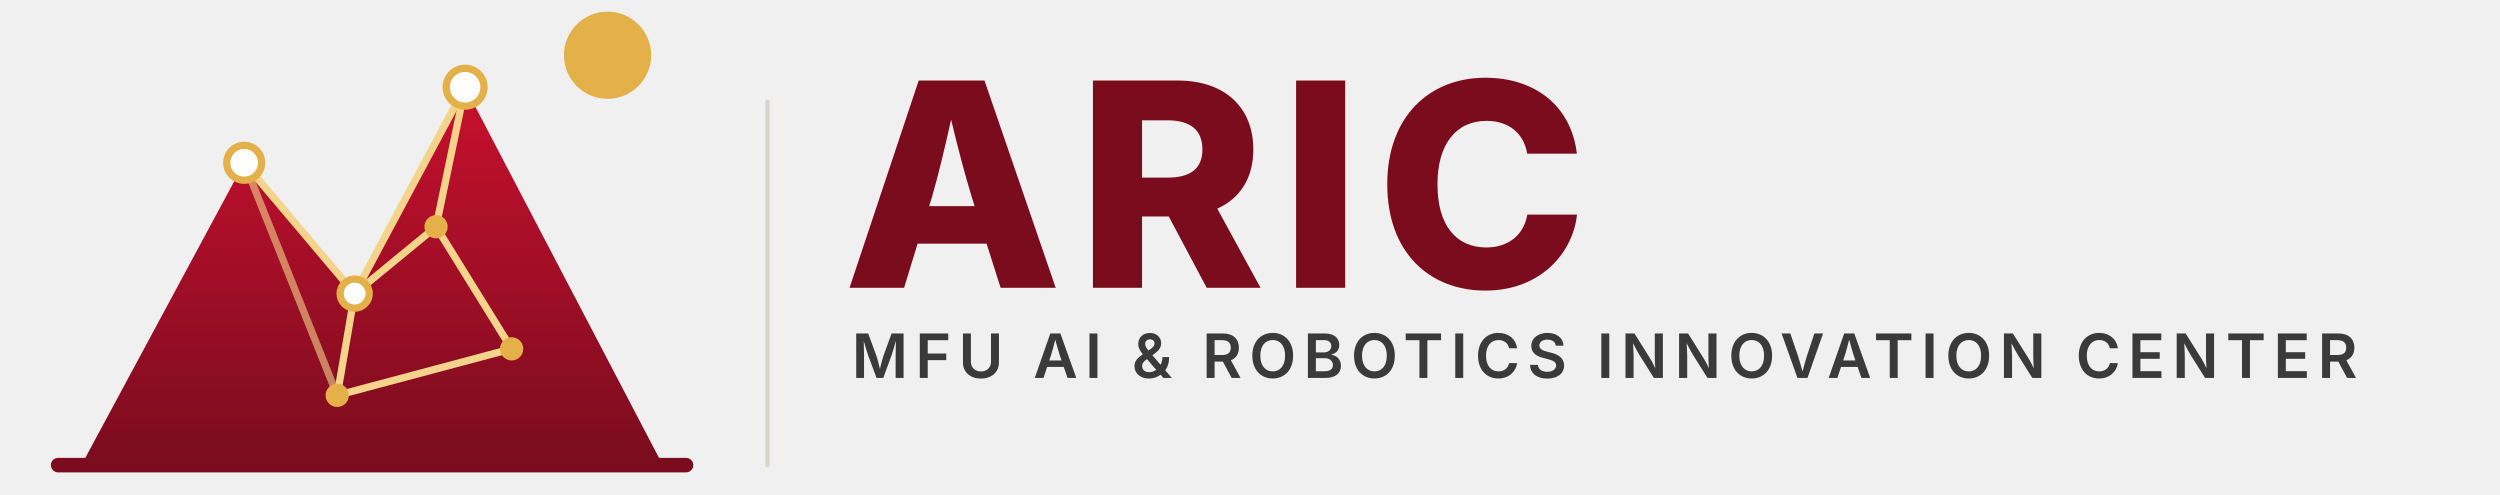
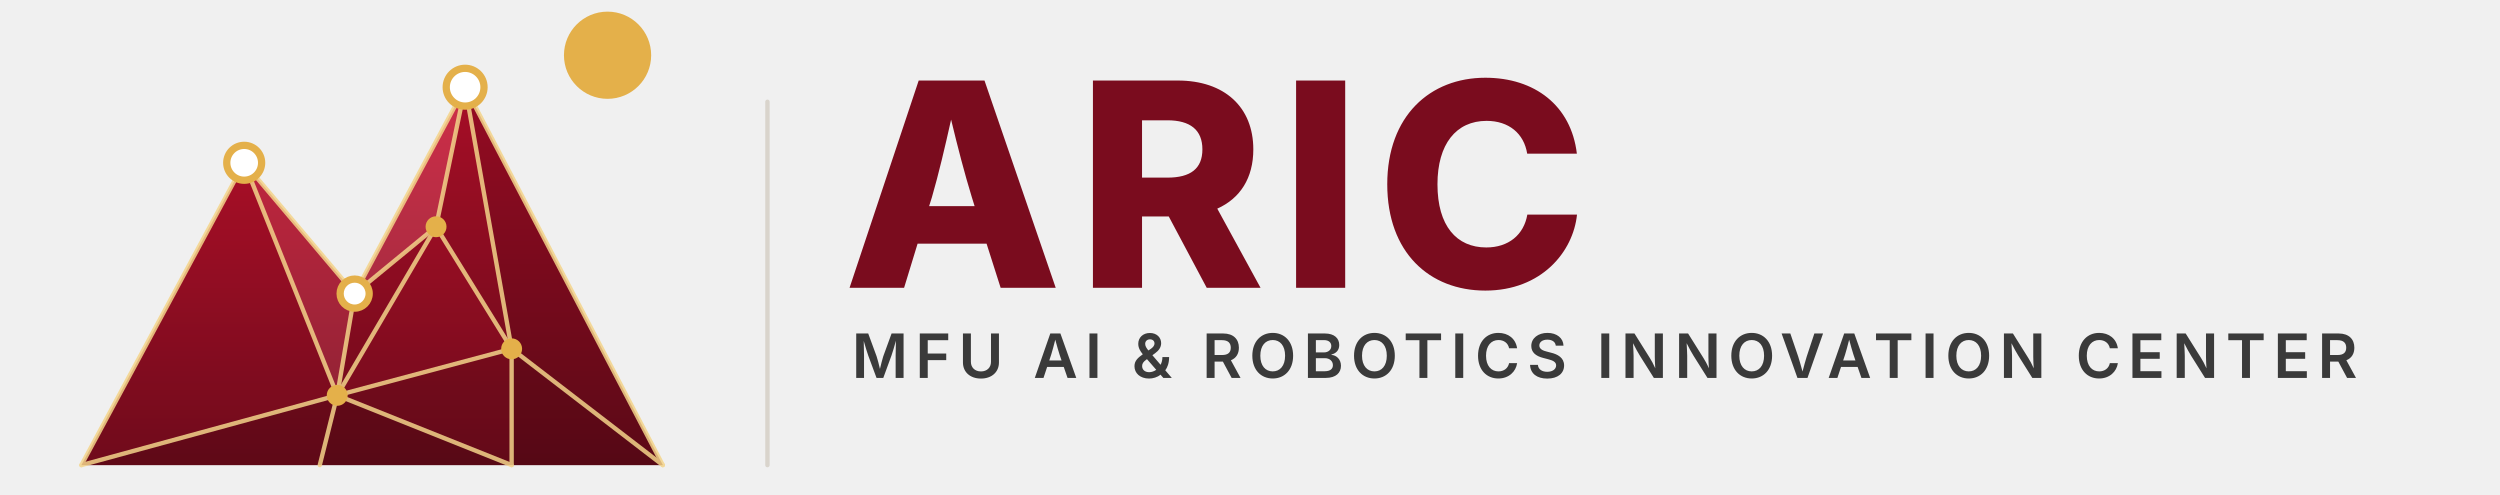
<svg xmlns="http://www.w3.org/2000/svg" viewBox="0 80 1720 340" width="1720" height="340" role="img" aria-label="MFU-ARIC logo">
  <defs>
    <linearGradient id="range" x1="0" y1="0" x2="0" y2="1">
      <stop offset="0" stop-color="#C8102E" />
      <stop offset="1" stop-color="#7A0C1E" />
    </linearGradient>
  </defs>
  <g>
    <circle cx="418" cy="118" r="30" fill="#E4B04A" />
    <path d="M56 400 L168 192 L244 282 L320 140 L456 400 Z" fill="url(#range)" />
-     <g stroke="#F3D48A" stroke-width="5" stroke-linecap="round" fill="none">
-       <path d="M168 192 L244 282 L320 140" />
-       <path d="M320 140 L300 236 L244 282" />
+     <g>
+       <path d="M56 400 L168 192 L232 352 Z" fill="#000000" fill-opacity="0.09" />
+       <path d="M56 400 L232 352 L220 400 Z" fill="#000000" fill-opacity="0.225" />
+       <path d="M168 192 L244 282 L232 352 Z" fill="#FFFFFF" fill-opacity="0.09" />
+       <path d="M244 282 L300 236 L232 352 Z" fill="#000000" fill-opacity="0.135" />
+       <path d="M244 282 L320 140 L300 236 Z" fill="#FFFFFF" fill-opacity="0.125" />
+       <path d="M320 140 L352 320 L300 236 Z" fill="#000000" fill-opacity="0.165" />
+       <path d="M320 140 L456 400 L352 320 Z" fill="#000000" fill-opacity="0.255" />
+       <path d="M300 236 L352 320 L232 352 Z" fill="#000000" fill-opacity="0.105" />
+       <path d="M232 352 L352 320 L352 400 Z" fill="#000000" fill-opacity="0.195" />
+       <path d="M232 352 L352 400 L220 400 Z" fill="#000000" fill-opacity="0.285" />
+       <path d="M352 320 L456 400 L352 400 Z" fill="#000000" fill-opacity="0.3" />
+     </g>
+     <g stroke="#F3D48A" stroke-width="3" stroke-linecap="round" fill="none" opacity="0.85">
+       <path d="M56 400 L168 192" />
+       <path d="M168 192 L232 352" />
+       <path d="M56 400 L232 352" />
+       <path d="M220 400 L232 352" />
+       <path d="M168 192 L244 282" />
+       <path d="M232 352 L244 282" />
+       <path d="M244 282 L300 236" />
+       <path d="M232 352 L300 236" />
+       <path d="M244 282 L320 140" />
+       <path d="M300 236 L320 140" />
+       <path d="M320 140 L352 320" />
      <path d="M300 236 L352 320" />
-       <path d="M244 282 L232 352 L352 320" />
-       <path d="M168 192 L232 352" opacity="0.6" />
+       <path d="M320 140 L456 400" />
+       <path d="M352 320 L456 400" />
+       <path d="M232 352 L352 320" />
+       <path d="M352 320 L352 400" />
+       <path d="M232 352 L352 400" />
    </g>
    <g fill="#E4B04A">
-       <circle cx="300" cy="236" r="8" />
-       <circle cx="232" cy="352" r="8" />
-       <circle cx="352" cy="320" r="8" />
+       <circle cx="300" cy="236" r="7.2" />
+       <circle cx="232" cy="352" r="7.2" />
+       <circle cx="352" cy="320" r="7.2" />
    </g>
    <g fill="#FFFFFF" stroke="#E4B04A" stroke-width="5">
      <circle cx="168" cy="192" r="12" />
      <circle cx="244" cy="282" r="10" />
      <circle cx="320" cy="140" r="13" />
    </g>
-     <path d="M40 400 H472" stroke="#7A0C1E" stroke-width="10" stroke-linecap="round" />
  </g>
  <path d="M528 150 V400" stroke="#D9D4CC" stroke-width="3" stroke-linecap="round" />
  <g font-family="Inter, 'Segoe UI', Helvetica, Arial, 'Noto Sans', sans-serif">
    <text x="580" y="278" font-size="196" font-weight="800" letter-spacing="10" fill="#7A0C1E">ARIC</text>
    <text x="586" y="340" font-size="42" font-weight="600" letter-spacing="5" fill="#3A3A3A">MFU AI &amp; ROBOTICS INNOVATION CENTER</text>
  </g>
</svg>
